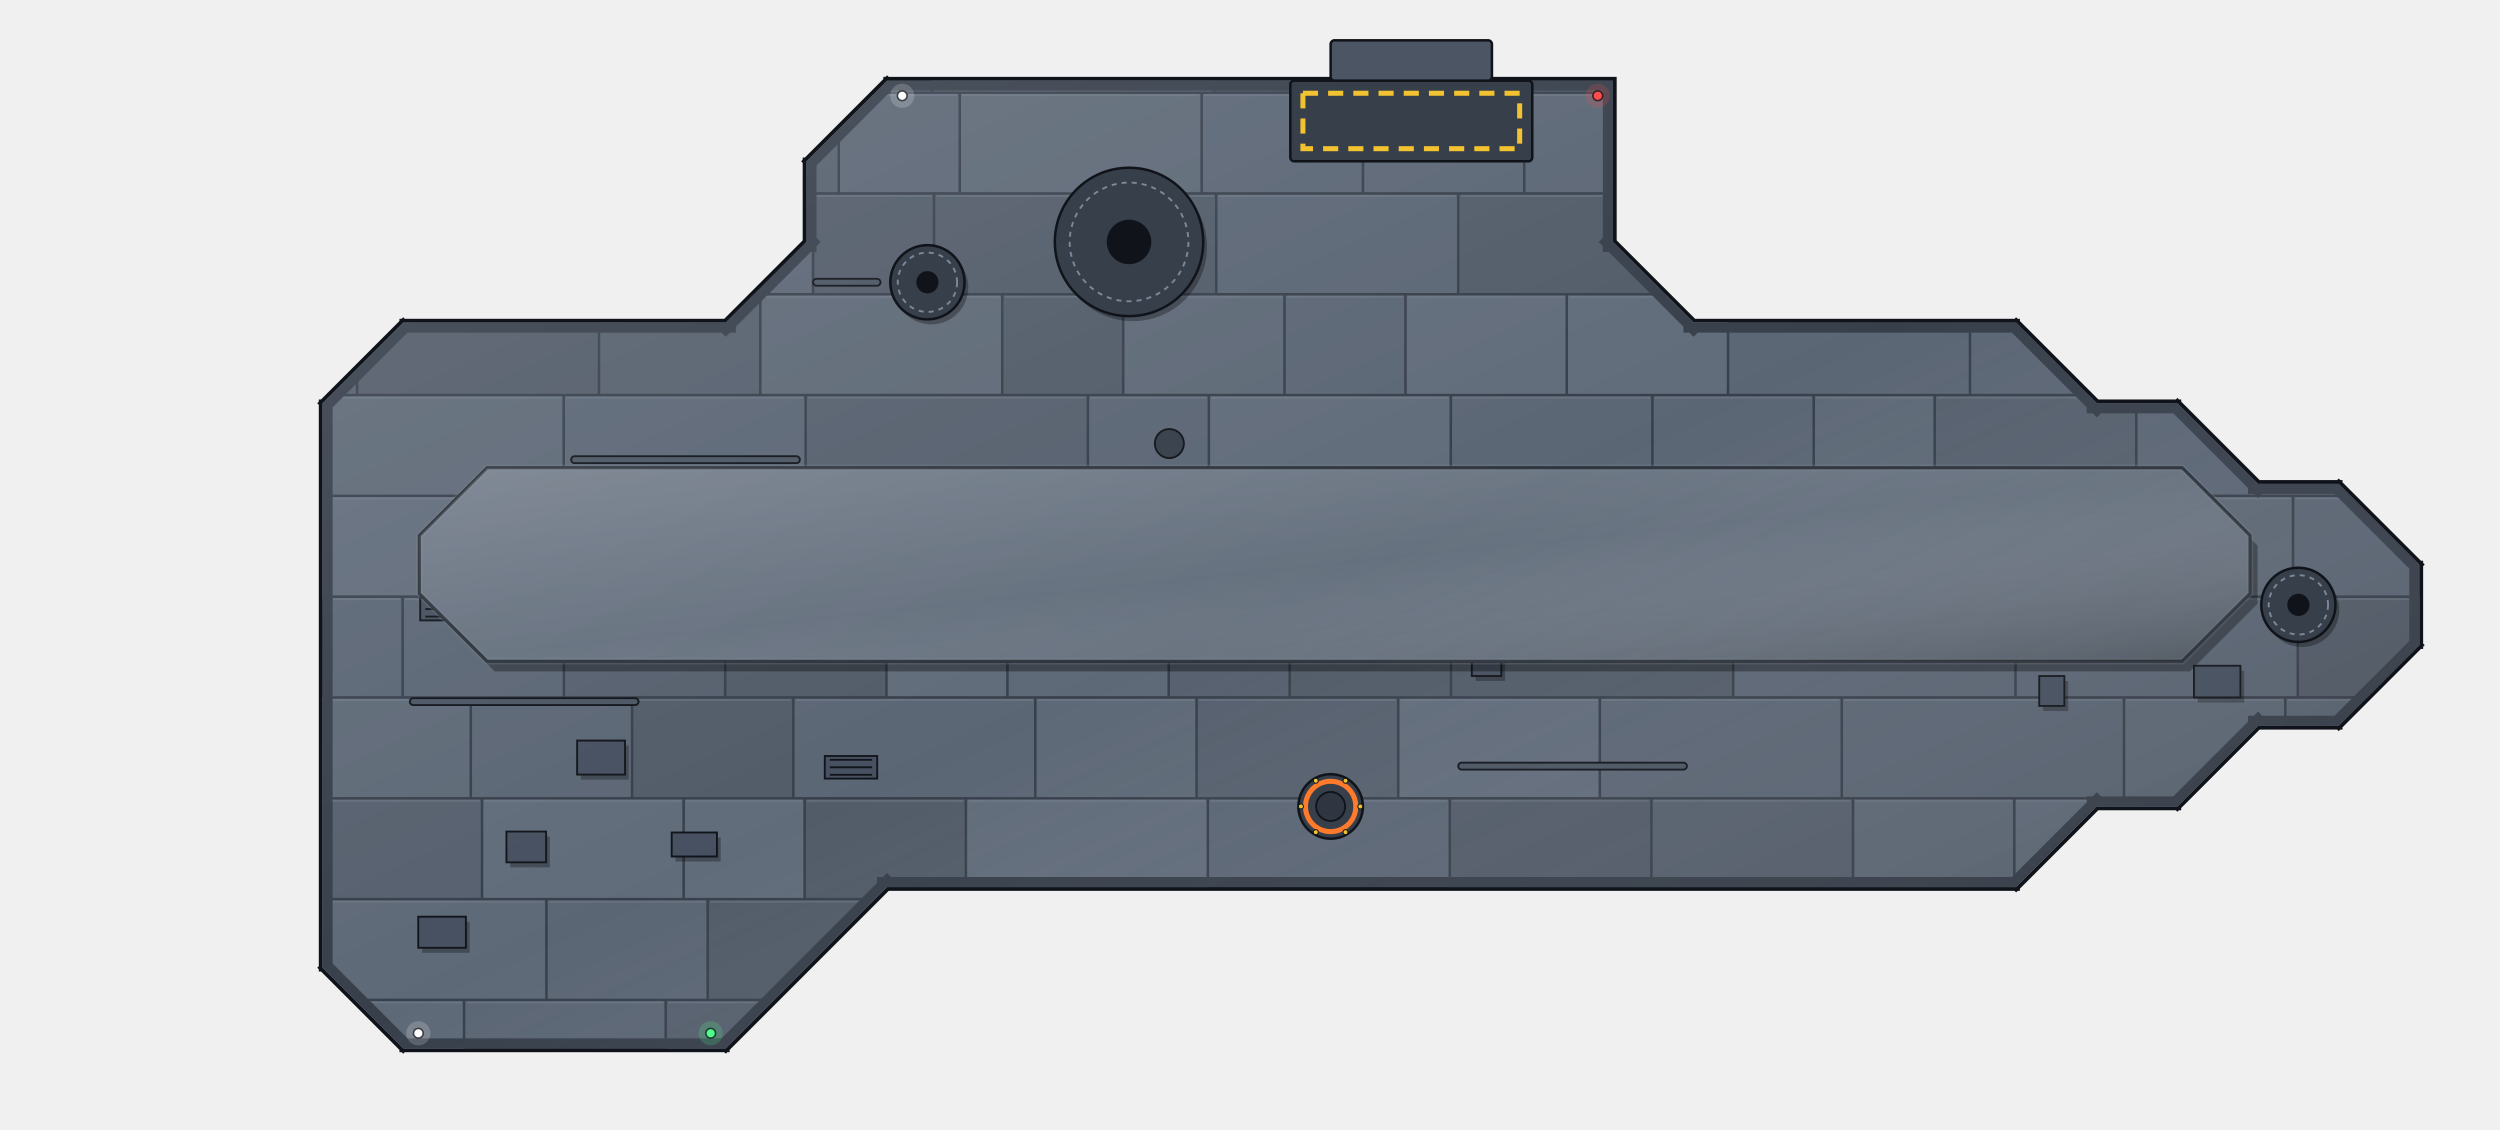
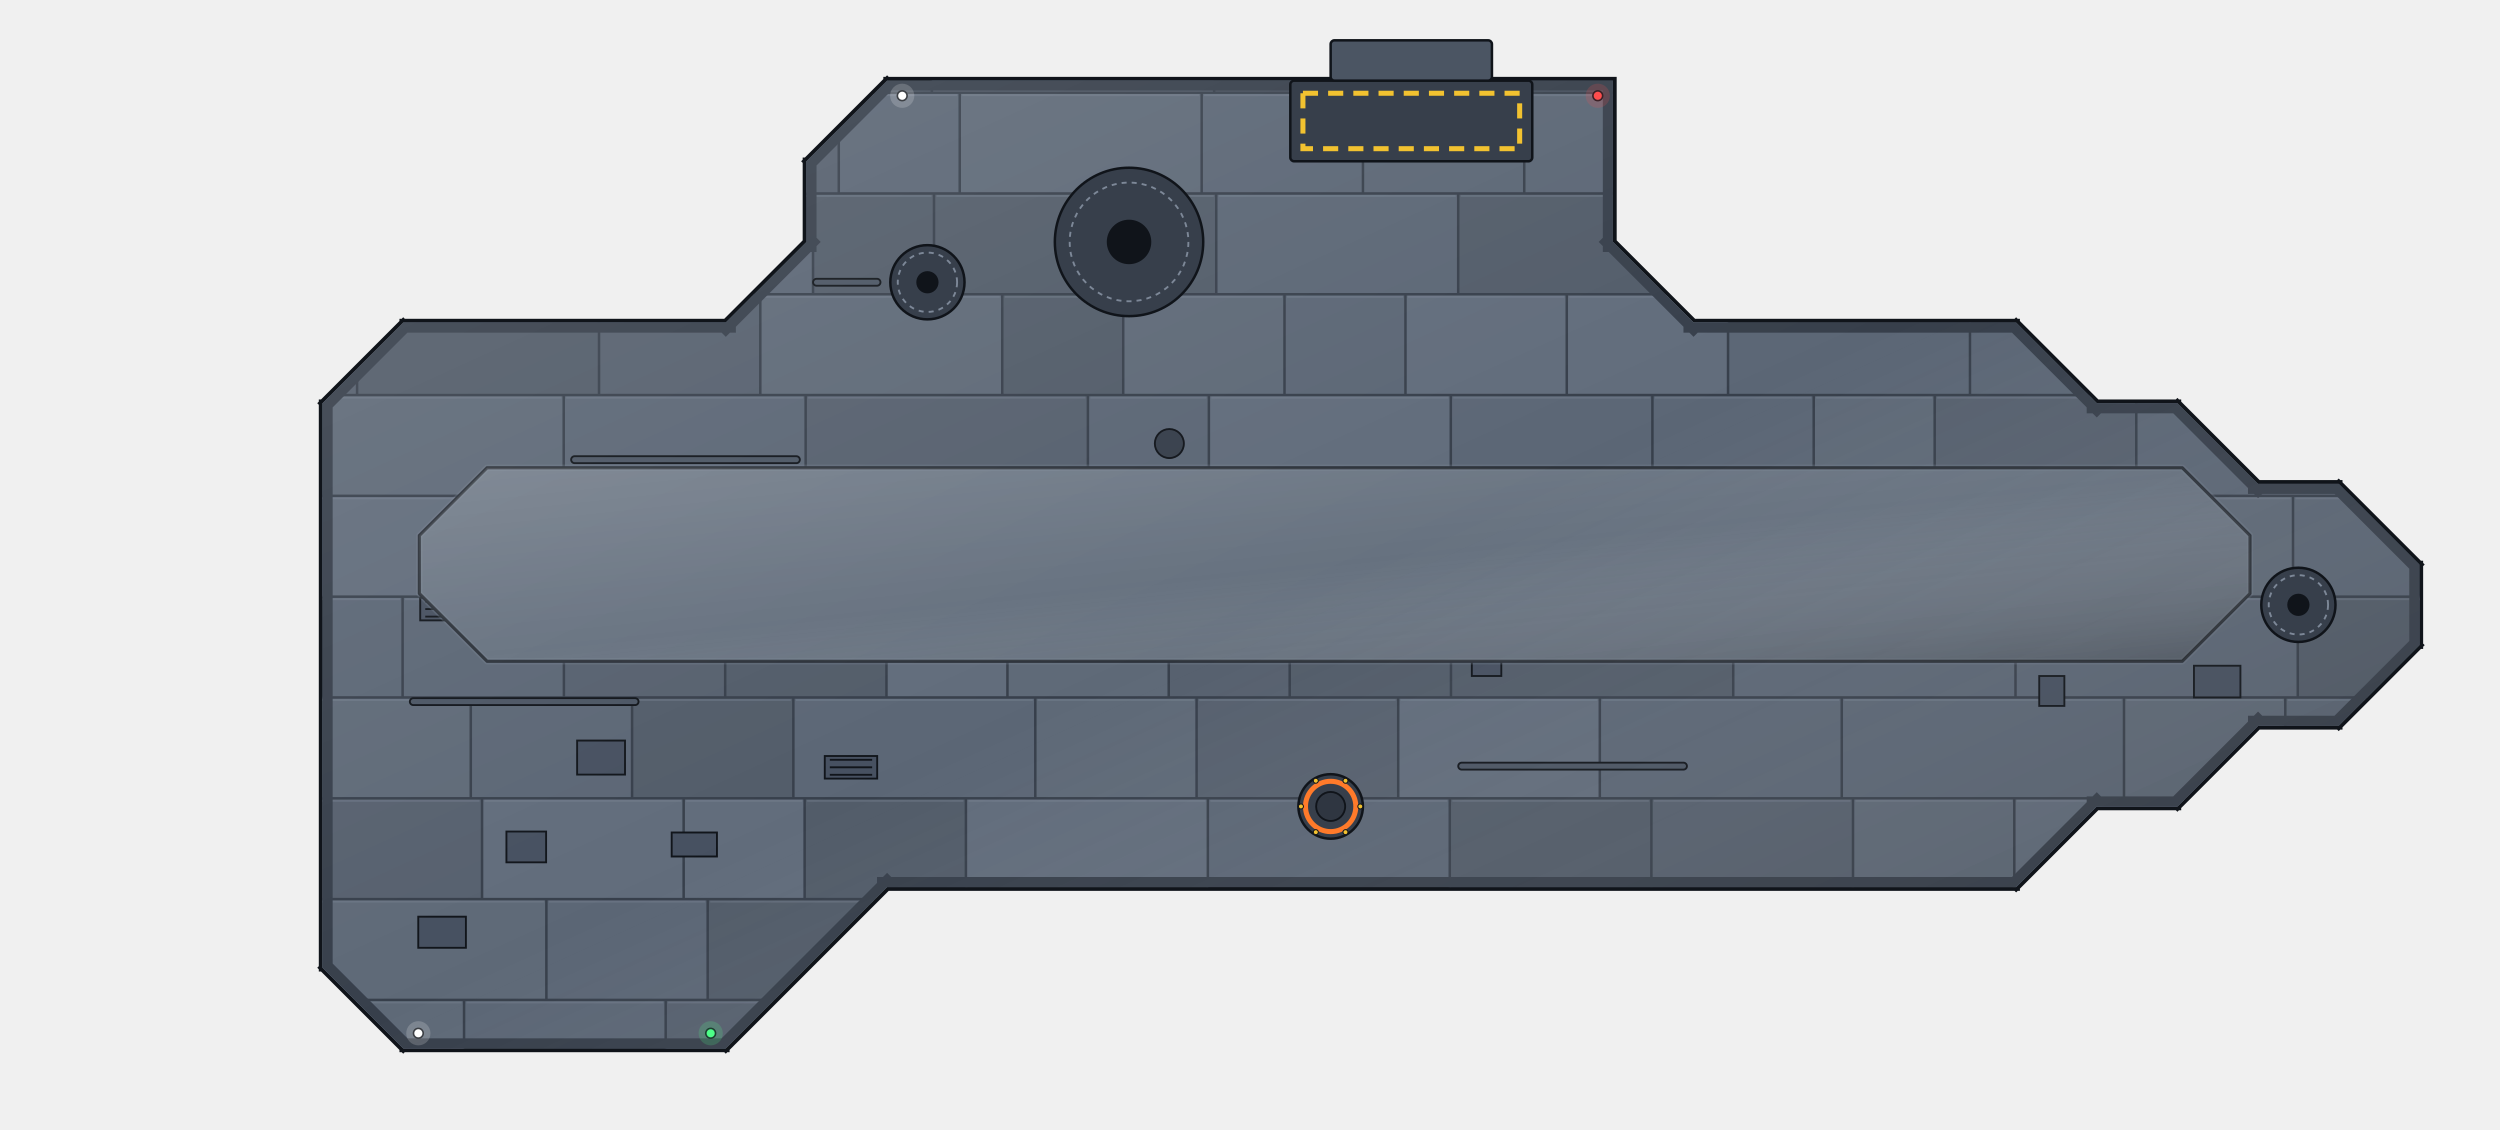
<svg xmlns="http://www.w3.org/2000/svg" width="1984" height="896" viewBox="-1088 -448 1984 896">
  <defs>
    <clipPath id="marauder_roof">
      <path d="M-768 -128L-832 -128L-768 -192ZM-832 -128h64v64h-64zM-832 -64h64v64h-64zM-832 0h64v64h-64zM-832 64h64v64h-64zM-832 128h64v64h-64zM-832 192h64v64h-64zM-832 256h64v64h-64zM-768 320L-768 384L-832 320ZM-768 -192h64v64h-64zM-768 -128h64v64h-64zM-768 -64h64v64h-64zM-768 0h64v64h-64zM-768 64h64v64h-64zM-768 128h64v64h-64zM-768 192h64v64h-64zM-768 256h64v64h-64zM-768 320h64v64h-64zM-704 -192h64v64h-64zM-704 -128h64v64h-64zM-704 -64h64v64h-64zM-704 0h64v64h-64zM-704 64h64v64h-64zM-704 128h64v64h-64zM-704 192h64v64h-64zM-704 256h64v64h-64zM-704 320h64v64h-64zM-640 -192h64v64h-64zM-640 -128h64v64h-64zM-640 -64h64v64h-64zM-640 0h64v64h-64zM-640 64h64v64h-64zM-640 128h64v64h-64zM-640 192h64v64h-64zM-640 256h64v64h-64zM-640 320h64v64h-64zM-576 -192h64v64h-64zM-576 -128h64v64h-64zM-576 -64h64v64h-64zM-576 0h64v64h-64zM-576 64h64v64h-64zM-576 128h64v64h-64zM-576 192h64v64h-64zM-576 256h64v64h-64zM-576 320h64v64h-64zM-448 -192L-512 -192L-448 -256ZM-512 -192h64v64h-64zM-512 -128h64v64h-64zM-512 -64h64v64h-64zM-512 0h64v64h-64zM-512 64h64v64h-64zM-512 128h64v64h-64zM-512 192h64v64h-64zM-512 256h64v64h-64zM-512 320L-448 320L-512 384ZM-384 -320L-448 -320L-384 -384ZM-448 -320h64v64h-64zM-448 -256h64v64h-64zM-448 -192h64v64h-64zM-448 -128h64v64h-64zM-448 -64h64v64h-64zM-448 0h64v64h-64zM-448 64h64v64h-64zM-448 128h64v64h-64zM-448 192h64v64h-64zM-448 256L-384 256L-448 320ZM-384 -384h64v64h-64zM-384 -320h64v64h-64zM-384 -256h64v64h-64zM-384 -192h64v64h-64zM-384 -128h64v64h-64zM-384 -64h64v64h-64zM-384 0h64v64h-64zM-384 64h64v64h-64zM-384 128h64v64h-64zM-384 192h64v64h-64zM-320 -384h64v64h-64zM-320 -320h64v64h-64zM-320 -256h64v64h-64zM-320 -192h64v64h-64zM-320 -128h64v64h-64zM-320 -64h64v64h-64zM-320 0h64v64h-64zM-320 64h64v64h-64zM-320 128h64v64h-64zM-320 192h64v64h-64zM-256 -384h64v64h-64zM-256 -320h64v64h-64zM-256 -256h64v64h-64zM-256 -192h64v64h-64zM-256 -128h64v64h-64zM-256 -64h64v64h-64zM-256 0h64v64h-64zM-256 64h64v64h-64zM-256 128h64v64h-64zM-256 192h64v64h-64zM-192 -384h64v64h-64zM-192 -320h64v64h-64zM-192 -256h64v64h-64zM-192 -192h64v64h-64zM-192 -128h64v64h-64zM-192 -64h64v64h-64zM-192 0h64v64h-64zM-192 64h64v64h-64zM-192 128h64v64h-64zM-192 192h64v64h-64zM-128 -384h64v64h-64zM-128 -320h64v64h-64zM-128 -256h64v64h-64zM-128 -192h64v64h-64zM-128 -128h64v64h-64zM-128 -64h64v64h-64zM-128 0h64v64h-64zM-128 64h64v64h-64zM-128 128h64v64h-64zM-128 192h64v64h-64zM-64 -384h64v64h-64zM-64 -320h64v64h-64zM-64 -256h64v64h-64zM-64 -192h64v64h-64zM-64 -128h64v64h-64zM-64 -64h64v64h-64zM-64 0h64v64h-64zM-64 64h64v64h-64zM-64 128h64v64h-64zM-64 192h64v64h-64zM0 -384h64v64h-64zM0 -320h64v64h-64zM0 -256h64v64h-64zM0 -192h64v64h-64zM0 -128h64v64h-64zM0 -64h64v64h-64zM0 0h64v64h-64zM0 64h64v64h-64zM0 128h64v64h-64zM0 192h64v64h-64zM64 -384h64v64h-64zM64 -320h64v64h-64zM64 -256h64v64h-64zM64 -192h64v64h-64zM64 -128h64v64h-64zM64 -64h64v64h-64zM64 0h64v64h-64zM64 64h64v64h-64zM64 128h64v64h-64zM64 192h64v64h-64zM128 -384h64v64h-64zM128 -320h64v64h-64zM128 -256h64v64h-64zM128 -192h64v64h-64zM128 -128h64v64h-64zM128 -64h64v64h-64zM128 0h64v64h-64zM128 64h64v64h-64zM128 128h64v64h-64zM128 192h64v64h-64zM192 -192L256 -192L192 -256ZM192 -192h64v64h-64zM192 -128h64v64h-64zM192 -64h64v64h-64zM192 0h64v64h-64zM192 64h64v64h-64zM192 128h64v64h-64zM192 192h64v64h-64zM256 -192h64v64h-64zM256 -128h64v64h-64zM256 -64h64v64h-64zM256 0h64v64h-64zM256 64h64v64h-64zM256 128h64v64h-64zM256 192h64v64h-64zM320 -192h64v64h-64zM320 -128h64v64h-64zM320 -64h64v64h-64zM320 0h64v64h-64zM320 64h64v64h-64zM320 128h64v64h-64zM320 192h64v64h-64zM384 -192h64v64h-64zM384 -128h64v64h-64zM384 -64h64v64h-64zM384 0h64v64h-64zM384 64h64v64h-64zM384 128h64v64h-64zM384 192h64v64h-64zM448 -192h64v64h-64zM448 -128h64v64h-64zM448 -64h64v64h-64zM448 0h64v64h-64zM448 64h64v64h-64zM448 128h64v64h-64zM448 192h64v64h-64zM512 -128L576 -128L512 -192ZM512 -128h64v64h-64zM512 -64h64v64h-64zM512 0h64v64h-64zM512 64h64v64h-64zM512 128h64v64h-64zM512 192L576 192L512 256ZM576 -128h64v64h-64zM576 -64h64v64h-64zM576 0h64v64h-64zM576 64h64v64h-64zM576 128h64v64h-64zM640 -64L704 -64L640 -128ZM640 -64h64v64h-64zM640 0h64v64h-64zM640 64h64v64h-64zM640 128L704 128L640 192ZM704 -64h64v64h-64zM704 0h64v64h-64zM704 64h64v64h-64zM768 0L832 0L768 -64ZM768 0h64v64h-64zM768 64L832 64L768 128Z" />
    </clipPath>
    <linearGradient id="marauder_sheen" x1="0" y1="0" x2="1" y2="1">
      <stop offset="0" stop-color="#ffffff" stop-opacity="0.12" />
      <stop offset="0.5" stop-color="#ffffff" stop-opacity="0" />
      <stop offset="1" stop-color="#000000" stop-opacity="0.22" />
    </linearGradient>
  </defs>
  <g id="base">
    <path d="M192 256L256 256M192 -320L192 -256M-640 384L-576 384M320 256L384 256M-832 0L-832 64M-704 -192L-640 -192M-512 -192L-448 -256M256 -192L192 -256M-448 -320L-448 -256M832 0L768 -64M-448 320L-512 384M-384 256L-448 320M-576 -192L-512 -192M384 -192L448 -192M-832 128L-832 192M-320 -384L-256 -384M832 64L768 128M-320 256L-256 256M-64 -384L0 -384M576 -128L512 -192M-64 256L0 256M64 -384L128 -384M-832 256L-832 320M64 256L128 256M576 -128L640 -128M-832 -128L-768 -192M-768 384L-704 384M704 -64L640 -128M128 -384L192 -384M192 -384L192 -320M128 256L192 256M256 -192L320 -192M384 256L448 256M-832 -64L-832 0M-448 -320L-384 -384M-704 384L-640 384M-192 -384L-128 -384M576 192L640 192M-192 256L-128 256M576 192L512 256M-576 384L-512 384M-832 64L-832 128M-128 -384L-64 -384M448 -192L512 -192M-832 192L-832 256M-128 256L-64 256M0 -384L64 -384M0 256L64 256M256 256L320 256M-768 384L-832 320M704 -64L768 -64M-640 -192L-576 -192M-832 -128L-832 -64M-768 -192L-704 -192M704 128L768 128M-384 -384L-320 -384M832 0L832 64M-384 256L-320 256M704 128L640 192M320 -192L384 -192M-256 -384L-192 -384M-256 256L-192 256M448 256L512 256" fill="none" stroke="#10141a" stroke-width="6" stroke-linecap="square" />
    <path d="M-768 -128L-832 -128L-768 -192ZM-832 -128h64v64h-64zM-832 -64h64v64h-64zM-832 0h64v64h-64zM-832 64h64v64h-64zM-832 128h64v64h-64zM-832 192h64v64h-64zM-832 256h64v64h-64zM-768 320L-768 384L-832 320ZM-768 -192h64v64h-64zM-768 -128h64v64h-64zM-768 -64h64v64h-64zM-768 0h64v64h-64zM-768 64h64v64h-64zM-768 128h64v64h-64zM-768 192h64v64h-64zM-768 256h64v64h-64zM-768 320h64v64h-64zM-704 -192h64v64h-64zM-704 -128h64v64h-64zM-704 -64h64v64h-64zM-704 0h64v64h-64zM-704 64h64v64h-64zM-704 128h64v64h-64zM-704 192h64v64h-64zM-704 256h64v64h-64zM-704 320h64v64h-64zM-640 -192h64v64h-64zM-640 -128h64v64h-64zM-640 -64h64v64h-64zM-640 0h64v64h-64zM-640 64h64v64h-64zM-640 128h64v64h-64zM-640 192h64v64h-64zM-640 256h64v64h-64zM-640 320h64v64h-64zM-576 -192h64v64h-64zM-576 -128h64v64h-64zM-576 -64h64v64h-64zM-576 0h64v64h-64zM-576 64h64v64h-64zM-576 128h64v64h-64zM-576 192h64v64h-64zM-576 256h64v64h-64zM-576 320h64v64h-64zM-448 -192L-512 -192L-448 -256ZM-512 -192h64v64h-64zM-512 -128h64v64h-64zM-512 -64h64v64h-64zM-512 0h64v64h-64zM-512 64h64v64h-64zM-512 128h64v64h-64zM-512 192h64v64h-64zM-512 256h64v64h-64zM-512 320L-448 320L-512 384ZM-384 -320L-448 -320L-384 -384ZM-448 -320h64v64h-64zM-448 -256h64v64h-64zM-448 -192h64v64h-64zM-448 -128h64v64h-64zM-448 -64h64v64h-64zM-448 0h64v64h-64zM-448 64h64v64h-64zM-448 128h64v64h-64zM-448 192h64v64h-64zM-448 256L-384 256L-448 320ZM-384 -384h64v64h-64zM-384 -320h64v64h-64zM-384 -256h64v64h-64zM-384 -192h64v64h-64zM-384 -128h64v64h-64zM-384 -64h64v64h-64zM-384 0h64v64h-64zM-384 64h64v64h-64zM-384 128h64v64h-64zM-384 192h64v64h-64zM-320 -384h64v64h-64zM-320 -320h64v64h-64zM-320 -256h64v64h-64zM-320 -192h64v64h-64zM-320 -128h64v64h-64zM-320 -64h64v64h-64zM-320 0h64v64h-64zM-320 64h64v64h-64zM-320 128h64v64h-64zM-320 192h64v64h-64zM-256 -384h64v64h-64zM-256 -320h64v64h-64zM-256 -256h64v64h-64zM-256 -192h64v64h-64zM-256 -128h64v64h-64zM-256 -64h64v64h-64zM-256 0h64v64h-64zM-256 64h64v64h-64zM-256 128h64v64h-64zM-256 192h64v64h-64zM-192 -384h64v64h-64zM-192 -320h64v64h-64zM-192 -256h64v64h-64zM-192 -192h64v64h-64zM-192 -128h64v64h-64zM-192 -64h64v64h-64zM-192 0h64v64h-64zM-192 64h64v64h-64zM-192 128h64v64h-64zM-192 192h64v64h-64zM-128 -384h64v64h-64zM-128 -320h64v64h-64zM-128 -256h64v64h-64zM-128 -192h64v64h-64zM-128 -128h64v64h-64zM-128 -64h64v64h-64zM-128 0h64v64h-64zM-128 64h64v64h-64zM-128 128h64v64h-64zM-128 192h64v64h-64zM-64 -384h64v64h-64zM-64 -320h64v64h-64zM-64 -256h64v64h-64zM-64 -192h64v64h-64zM-64 -128h64v64h-64zM-64 -64h64v64h-64zM-64 0h64v64h-64zM-64 64h64v64h-64zM-64 128h64v64h-64zM-64 192h64v64h-64zM0 -384h64v64h-64zM0 -320h64v64h-64zM0 -256h64v64h-64zM0 -192h64v64h-64zM0 -128h64v64h-64zM0 -64h64v64h-64zM0 0h64v64h-64zM0 64h64v64h-64zM0 128h64v64h-64zM0 192h64v64h-64zM64 -384h64v64h-64zM64 -320h64v64h-64zM64 -256h64v64h-64zM64 -192h64v64h-64zM64 -128h64v64h-64zM64 -64h64v64h-64zM64 0h64v64h-64zM64 64h64v64h-64zM64 128h64v64h-64zM64 192h64v64h-64zM128 -384h64v64h-64zM128 -320h64v64h-64zM128 -256h64v64h-64zM128 -192h64v64h-64zM128 -128h64v64h-64zM128 -64h64v64h-64zM128 0h64v64h-64zM128 64h64v64h-64zM128 128h64v64h-64zM128 192h64v64h-64zM192 -192L256 -192L192 -256ZM192 -192h64v64h-64zM192 -128h64v64h-64zM192 -64h64v64h-64zM192 0h64v64h-64zM192 64h64v64h-64zM192 128h64v64h-64zM192 192h64v64h-64zM256 -192h64v64h-64zM256 -128h64v64h-64zM256 -64h64v64h-64zM256 0h64v64h-64zM256 64h64v64h-64zM256 128h64v64h-64zM256 192h64v64h-64zM320 -192h64v64h-64zM320 -128h64v64h-64zM320 -64h64v64h-64zM320 0h64v64h-64zM320 64h64v64h-64zM320 128h64v64h-64zM320 192h64v64h-64zM384 -192h64v64h-64zM384 -128h64v64h-64zM384 -64h64v64h-64zM384 0h64v64h-64zM384 64h64v64h-64zM384 128h64v64h-64zM384 192h64v64h-64zM448 -192h64v64h-64zM448 -128h64v64h-64zM448 -64h64v64h-64zM448 0h64v64h-64zM448 64h64v64h-64zM448 128h64v64h-64zM448 192h64v64h-64zM512 -128L576 -128L512 -192ZM512 -128h64v64h-64zM512 -64h64v64h-64zM512 0h64v64h-64zM512 64h64v64h-64zM512 128h64v64h-64zM512 192L576 192L512 256ZM576 -128h64v64h-64zM576 -64h64v64h-64zM576 0h64v64h-64zM576 64h64v64h-64zM576 128h64v64h-64zM640 -64L704 -64L640 -128ZM640 -64h64v64h-64zM640 0h64v64h-64zM640 64h64v64h-64zM640 128L704 128L640 192ZM704 -64h64v64h-64zM704 0h64v64h-64zM704 64h64v64h-64zM768 0L832 0L768 -64ZM768 0h64v64h-64zM768 64L832 64L768 128Z" fill="#5b6675" />
    <g clip-path="url(#marauder_roof)">
      <path d="M-124.46 -454.47h160v80h-160zM-614.36 -374.47h192v80h-192zM-932.62 -214.47h128v80h-128zM-612.62 -214.47h128v80h-128zM-448.64 -134.47h224v80h-224zM447.36 -134.47h160v80h-160zM831.36 -134.47h224v80h-224zM-100.27 -54.47h192v80h-192zM347.73 -54.47h160v80h-160zM-640.5 25.53h128v80h-128zM-160.5 25.53h96v80h-96zM-138.39 105.53h160v80h-160zM-897.45 185.53h192v80h-192zM222.55 185.53h160v80h-160zM-559.73 345.53h128v80h-128zM16.27 345.53h192v80h-192z" fill="#56606e" />
      <path d="M-828.46 -454.47h160v80h-160zM-348.46 -454.47h224v80h-224zM-934.36 -374.47h128v80h-128zM-806.36 -374.47h192v80h-192zM27.38 -214.47h128v80h-128zM155.38 -214.47h128v80h-128zM-128.64 -134.47h192v80h-192zM-868.27 -54.47h224v80h-224zM-228.27 -54.47h128v80h-128zM-384.5 25.53h96v80h-96zM21.61 105.53h160v80h-160zM-705.45 185.53h160v80h-160zM-545.45 185.53h96v80h-96zM-321.45 185.53h192v80h-192zM510.55 185.53h160v80h-160zM-238.39 265.53h128v80h-128zM17.61 265.53h96v80h-96zM113.61 265.53h128v80h-128zM241.61 265.53h160v80h-160zM-175.73 345.53h192v80h-192zM720.27 345.53h128v80h-128z" fill="#616c7b" />
      <path d="M345.64 -374.47h128v80h-128zM-442.78 -294.47h96v80h-96zM-346.78 -294.47h224v80h-224zM69.22 -294.47h160v80h-160zM581.22 -294.47h160v80h-160zM-804.62 -214.47h192v80h-192zM-292.62 -214.47h96v80h-96zM-644.27 -54.47h160v80h-160zM-512.5 25.53h128v80h-128zM-64.5 25.53h128v80h-128zM63.5 25.53h224v80h-224zM735.5 25.53h192v80h-192zM-586.39 105.53h128v80h-128zM-449.45 185.53h128v80h-128zM62.55 185.53h160v80h-160zM-526.39 265.53h128v80h-128zM-398.39 265.53h160v80h-160zM-431.73 345.53h96v80h-96zM-335.73 345.53h160v80h-160z" fill="#525c69" />
      <path d="M227.54 -454.47h224v80h-224zM451.54 -454.47h128v80h-128zM579.54 -454.47h160v80h-160zM739.54 -454.47h128v80h-128zM-326.36 -374.47h192v80h-192zM601.64 -374.47h224v80h-224zM741.22 -294.47h192v80h-192zM-484.62 -214.47h192v80h-192zM-196.62 -214.47h128v80h-128zM-864.64 -134.47h224v80h-224zM351.36 -134.47h96v80h-96zM-484.27 -54.47h128v80h-128zM91.73 -54.47h128v80h-128zM219.73 -54.47h128v80h-128zM507.73 -54.47h224v80h-224zM-288.5 25.53h128v80h-128zM-842.39 105.53h128v80h-128zM-266.39 105.53h128v80h-128zM597.61 105.53h128v80h-128zM382.55 185.53h128v80h-128zM-878.39 265.53h224v80h-224zM-110.39 265.53h128v80h-128zM401.61 265.53h224v80h-224zM-879.73 345.53h160v80h-160zM304.27 345.53h160v80h-160z" fill="#5e6977" />
      <path d="M-956.46 -454.47v80M-828.46 -454.47v80M-668.46 -454.47v80M-572.46 -454.47v80M-348.46 -454.47v80M-124.46 -454.47v80M35.54 -454.47v80M227.54 -454.47v80M451.54 -454.47v80M579.54 -454.47v80M739.54 -454.47v80M-960 -454.47H896M-934.36 -374.47v80M-806.36 -374.47v80M-614.36 -374.47v80M-422.36 -374.47v80M-326.36 -374.47v80M-134.36 -374.47v80M-6.36 -374.47v80M121.64 -374.47v80M345.64 -374.47v80M473.64 -374.47v80M601.64 -374.47v80M825.64 -374.47v80M-960 -374.47H896M-922.78 -294.47v80M-794.78 -294.47v80M-634.78 -294.47v80M-442.78 -294.47v80M-346.78 -294.47v80M-122.78 -294.47v80M69.22 -294.47v80M229.22 -294.47v80M357.22 -294.47v80M485.22 -294.47v80M581.22 -294.47v80M741.22 -294.47v80M-960 -294.47H896M-932.62 -214.47v80M-804.62 -214.47v80M-612.62 -214.47v80M-484.62 -214.47v80M-292.62 -214.47v80M-196.62 -214.47v80M-68.62 -214.47v80M27.38 -214.47v80M155.38 -214.47v80M283.38 -214.47v80M475.38 -214.47v80M699.38 -214.47v80M827.38 -214.47v80M-960 -214.47H896M-864.64 -134.47v80M-640.64 -134.47v80M-448.64 -134.47v80M-224.64 -134.47v80M-128.64 -134.47v80M63.36 -134.47v80M223.36 -134.47v80M351.36 -134.47v80M447.36 -134.47v80M607.36 -134.47v80M831.36 -134.47v80M-960 -134.47H896M-868.27 -54.47v80M-644.27 -54.47v80M-484.27 -54.47v80M-356.27 -54.47v80M-228.27 -54.47v80M-100.27 -54.47v80M91.73 -54.47v80M219.73 -54.47v80M347.73 -54.47v80M507.73 -54.47v80M731.73 -54.47v80M-960 -54.47H896M-928.5 25.53v80M-768.5 25.53v80M-640.5 25.53v80M-512.5 25.53v80M-384.5 25.53v80M-288.5 25.53v80M-160.5 25.53v80M-64.5 25.53v80M63.5 25.53v80M287.5 25.53v80M511.5 25.53v80M735.5 25.53v80M-960 25.53H896M-842.39 105.53v80M-714.39 105.53v80M-586.39 105.53v80M-458.39 105.53v80M-266.39 105.53v80M-138.39 105.53v80M21.61 105.53v80M181.61 105.53v80M373.61 105.53v80M597.61 105.53v80M725.61 105.53v80M-960 105.53H896M-897.45 185.53v80M-705.45 185.53v80M-545.45 185.53v80M-449.45 185.53v80M-321.45 185.53v80M-129.45 185.53v80M62.55 185.53v80M222.55 185.53v80M382.55 185.53v80M510.55 185.53v80M670.55 185.53v80M798.55 185.53v80M-960 185.53H896M-878.39 265.53v80M-654.39 265.53v80M-526.39 265.53v80M-398.39 265.53v80M-238.39 265.53v80M-110.39 265.53v80M17.61 265.53v80M113.61 265.53v80M241.61 265.53v80M401.61 265.53v80M625.61 265.53v80M-960 265.53H896M-879.73 345.53v80M-719.73 345.53v80M-559.73 345.53v80M-431.73 345.53v80M-335.73 345.53v80M-175.73 345.53v80M16.27 345.53v80M208.27 345.53v80M304.27 345.53v80M464.27 345.53v80M624.27 345.53v80M720.27 345.53v80M-960 345.53H896" fill="none" stroke="#373f4b" stroke-width="2" />
      <path d="M-954.46 -452.47h124M-826.46 -452.47h156M-666.46 -452.47h92M-570.46 -452.47h220M-346.46 -452.47h220M-122.46 -452.47h156M37.54 -452.47h188M229.54 -452.47h220M453.54 -452.47h124M581.54 -452.47h156M741.54 -452.47h124M-932.36 -372.47h124M-804.36 -372.47h188M-612.36 -372.47h188M-420.36 -372.47h92M-324.36 -372.47h188M-132.36 -372.47h124M-4.36 -372.47h124M123.64 -372.47h220M347.64 -372.47h124M475.64 -372.47h124M603.64 -372.47h220M827.64 -372.47h156M-920.78 -292.47h124M-792.78 -292.47h156M-632.78 -292.47h188M-440.78 -292.47h92M-344.78 -292.47h220M-120.78 -292.47h188M71.22 -292.47h156M231.22 -292.47h124M359.22 -292.47h124M487.22 -292.47h92M583.22 -292.47h156M743.22 -292.47h188M-930.62 -212.47h124M-802.62 -212.47h188M-610.62 -212.47h124M-482.62 -212.47h188M-290.62 -212.47h92M-194.62 -212.47h124M-66.62 -212.47h92M29.38 -212.47h124M157.38 -212.47h124M285.38 -212.47h188M477.38 -212.47h220M701.38 -212.47h124M829.38 -212.47h156M-862.64 -132.47h220M-638.64 -132.47h188M-446.64 -132.47h220M-222.64 -132.47h92M-126.64 -132.47h188M65.36 -132.47h156M225.36 -132.47h124M353.36 -132.47h92M449.36 -132.47h156M609.36 -132.47h220M833.36 -132.47h220M-866.27 -52.47h220M-642.27 -52.47h156M-482.27 -52.47h124M-354.27 -52.47h124M-226.27 -52.47h124M-98.27 -52.47h188M93.73 -52.47h124M221.73 -52.47h124M349.73 -52.47h156M509.73 -52.47h220M733.73 -52.47h220M-926.5 27.53h156M-766.5 27.53h124M-638.5 27.53h124M-510.5 27.53h124M-382.5 27.53h92M-286.5 27.53h124M-158.5 27.53h92M-62.5 27.53h124M65.5 27.53h220M289.5 27.53h220M513.5 27.53h220M737.5 27.53h188M-840.39 107.53h124M-712.39 107.53h124M-584.39 107.53h124M-456.39 107.53h188M-264.39 107.53h124M-136.39 107.53h156M23.61 107.53h156M183.61 107.53h188M375.61 107.53h220M599.61 107.53h124M727.61 107.53h188M-895.45 187.53h188M-703.45 187.53h156M-543.45 187.53h92M-447.45 187.53h124M-319.45 187.53h188M-127.45 187.53h188M64.55 187.53h156M224.55 187.53h156M384.55 187.53h124M512.55 187.53h156M672.55 187.53h124M800.55 187.53h92M-876.39 267.53h220M-652.39 267.53h124M-524.39 267.53h124M-396.39 267.53h156M-236.39 267.53h124M-108.39 267.53h124M19.61 267.53h92M115.61 267.53h124M243.61 267.53h156M403.61 267.53h220M627.61 267.53h220M-877.73 347.53h156M-717.73 347.53h156M-557.73 347.53h124M-429.73 347.53h92M-333.73 347.53h156M-173.73 347.53h188M18.27 347.53h188M210.27 347.53h92M306.27 347.53h156M466.27 347.53h156M626.27 347.53h92M722.27 347.53h124" fill="none" stroke="#7d8898" stroke-width="1.5" opacity="0.35" />
      <path d="M192 256L256 256M192 -320L192 -256M-640 384L-576 384M320 256L384 256M-832 0L-832 64M-704 -192L-640 -192M-512 -192L-448 -256M256 -192L192 -256M-448 -320L-448 -256M832 0L768 -64M-448 320L-512 384M-384 256L-448 320M-576 -192L-512 -192M384 -192L448 -192M-832 128L-832 192M-320 -384L-256 -384M832 64L768 128M-320 256L-256 256M-64 -384L0 -384M576 -128L512 -192M-64 256L0 256M64 -384L128 -384M-832 256L-832 320M64 256L128 256M576 -128L640 -128M-832 -128L-768 -192M-768 384L-704 384M704 -64L640 -128M128 -384L192 -384M192 -384L192 -320M128 256L192 256M256 -192L320 -192M384 256L448 256M-832 -64L-832 0M-448 -320L-384 -384M-704 384L-640 384M-192 -384L-128 -384M576 192L640 192M-192 256L-128 256M576 192L512 256M-576 384L-512 384M-832 64L-832 128M-128 -384L-64 -384M448 -192L512 -192M-832 192L-832 256M-128 256L-64 256M0 -384L64 -384M0 256L64 256M256 256L320 256M-768 384L-832 320M704 -64L768 -64M-640 -192L-576 -192M-832 -128L-832 -64M-768 -192L-704 -192M704 128L768 128M-384 -384L-320 -384M832 0L832 64M-384 256L-320 256M704 128L640 192M320 -192L384 -192M-256 -384L-192 -384M-256 256L-192 256M448 256L512 256" fill="none" stroke="#373f4b" stroke-width="16" stroke-linecap="square" />
-       <path d="M-753.07 283.49h37.81v24.67h-37.81zM-683.1 215.89h31.49v24.46h-31.49zM-626.99 143.72h38v27.02h-38zM-551.95 216.68h35.92v19.04h-35.92zM-425.91 -37.77h31.76v25.47h-31.76zM83.04 74.73h23.4v17.74h-23.4zM204.95 -51.83h24.85v27.63h-24.85zM533.33 92.48h19.95v23.76h-19.95zM656.12 84.32h36.88v25.15h-36.88z" fill="#000000" opacity="0.3" />
      <path d="M-760 108.8h176M-632 -83.2h176M-440 -224h48M-376 32h176M72 160h176" fill="none" stroke="#10141a" stroke-width="7" stroke-linecap="round" />
      <path d="M-760 108.8h176M-632 -83.2h176M-440 -224h48M-376 32h176M72 160h176" fill="none" stroke="#4b5563" stroke-width="4" stroke-linecap="round" />
      <path d="M-754.52 26.41h41.6v17.92h-41.6zM-756.07 279.49h37.81v24.67h-37.81zM-686.1 211.89h31.49v24.46h-31.49zM-629.99 139.72h38v27.02h-38zM-554.95 212.68h35.92v19.04h-35.92zM-428.91 -41.77h31.76v25.47h-31.76zM-433.46 151.97h41.6v17.92h-41.6zM80.04 70.73h23.4v17.74h-23.4zM201.95 -55.83h24.85v27.63h-24.85zM530.33 88.48h19.95v23.76h-19.95zM653.12 80.32h36.88v25.15h-36.88z" fill="#465060" stroke="#10141a" stroke-width="1.5" />
      <path d="M-750.52 29.41h33.6M-750.52 35.37h33.6M-750.52 41.33h33.6M-429.46 154.97h33.6M-429.46 160.93h33.6M-429.46 166.89h33.6" fill="none" stroke="#10141a" stroke-width="1.5" />
      <path d="M-619.52 -32a11.52 11.52 0 1 0 23.04 0a11.52 11.52 0 1 0 -23.04 0zM-555.52 32a11.52 11.52 0 1 0 23.04 0a11.52 11.52 0 1 0 -23.04 0zM-235.52 32a11.52 11.52 0 1 0 23.04 0a11.52 11.52 0 1 0 -23.04 0zM-171.52 -96a11.52 11.52 0 1 0 23.04 0a11.52 11.52 0 1 0 -23.04 0z" fill="#373f4b" stroke="#10141a" stroke-width="1.5" />
-       <polygon points="-749.2,-15.04 -695.44,-68.8 649.84,-68.8 703.6,-15.04 703.6,31.04 649.84,84.8 -695.44,84.8 -749.2,31.04" fill="#000000" opacity="0.35" />
      <polygon points="-755.2,-23.04 -701.44,-76.8 643.84,-76.8 697.6,-23.04 697.6,23.04 643.84,76.8 -701.44,76.8 -755.2,23.04" fill="#66717f" stroke="#10141a" stroke-width="2.5" stroke-linejoin="round" />
      <polygon points="-755.2,-23.04 -701.44,-76.8 643.84,-76.8 697.6,-23.04 697.6,23.04 643.84,76.8 -701.44,76.8 -755.2,23.04" fill="none" stroke="#7d8898" stroke-width="5" stroke-linejoin="round" opacity="0.25" />
      <polygon points="-755.2,-23.04 -701.44,-76.8 643.84,-76.8 697.6,-23.04 697.6,23.04 643.84,76.8 -701.44,76.8 -755.2,23.04" fill="url(#marauder_sheen)" />
      <rect x="-832" y="-384" width="1664" height="768" fill="url(#marauder_sheen)" />
    </g>
    <circle cx="-32" cy="192" r="25.6" fill="#373f4b" stroke="#10141a" stroke-width="2" />
    <circle cx="-32" cy="192" r="19.97" fill="none" stroke="#ff7a2a" stroke-width="4" />
    <circle cx="-32" cy="192" r="11.52" fill="#2f3641" stroke="#10141a" stroke-width="1.5" />
    <circle cx="-8.45" cy="192" r="2" fill="#f2c230" stroke="#10141a" stroke-width="0.8" />
    <circle cx="-20.22" cy="212.4" r="2" fill="#f2c230" stroke="#10141a" stroke-width="0.8" />
    <circle cx="-43.78" cy="212.4" r="2" fill="#f2c230" stroke="#10141a" stroke-width="0.8" />
    <circle cx="-55.55" cy="192" r="2" fill="#f2c230" stroke="#10141a" stroke-width="0.8" />
    <circle cx="-43.78" cy="171.6" r="2" fill="#f2c230" stroke="#10141a" stroke-width="0.8" />
    <circle cx="-20.22" cy="171.6" r="2" fill="#f2c230" stroke="#10141a" stroke-width="0.8" />
-     <circle cx="-189" cy="-252" r="58.88" fill="#000000" opacity="0.3" />
    <circle cx="-192" cy="-256" r="58.88" fill="#373f4b" stroke="#10141a" stroke-width="2" />
    <circle cx="-192" cy="-256" r="47.1" fill="none" stroke="#7d8898" stroke-width="1.5" stroke-dasharray="4 4" />
    <circle cx="-192" cy="-256" r="17.66" fill="#10141a" />
-     <circle cx="-349" cy="-220" r="29.44" fill="#000000" opacity="0.3" />
    <circle cx="-352" cy="-224" r="29.44" fill="#373f4b" stroke="#10141a" stroke-width="2" />
    <circle cx="-352" cy="-224" r="23.55" fill="none" stroke="#7d8898" stroke-width="1.5" stroke-dasharray="4 4" />
    <circle cx="-352" cy="-224" r="8.83" fill="#10141a" />
-     <circle cx="739" cy="36" r="29.44" fill="#000000" opacity="0.3" />
    <circle cx="736" cy="32" r="29.44" fill="#373f4b" stroke="#10141a" stroke-width="2" />
    <circle cx="736" cy="32" r="23.55" fill="none" stroke="#7d8898" stroke-width="1.5" stroke-dasharray="4 4" />
    <circle cx="736" cy="32" r="8.83" fill="#10141a" />
    <rect x="-64" y="-384" width="192" height="64" rx="3" fill="#373f4b" stroke="#10141a" stroke-width="2" />
    <rect x="-54" y="-374" width="172" height="44" fill="none" stroke="#f2c230" stroke-width="4" stroke-dasharray="12 8" />
    <rect x="-32" y="-416" width="128" height="32" rx="3" fill="#4b5563" stroke="#10141a" stroke-width="2" />
    <circle cx="180" cy="-372" r="4" fill="#1b2028" stroke="#10141a" stroke-width="1" />
    <circle cx="-372" cy="-372" r="4" fill="#1b2028" stroke="#10141a" stroke-width="1" />
    <circle cx="-524" cy="372" r="4" fill="#1b2028" stroke="#10141a" stroke-width="1" />
    <circle cx="-756" cy="372" r="4" fill="#1b2028" stroke="#10141a" stroke-width="1" />
  </g>
  <g id="emissive">
    <g data-light="glow">
      <circle cx="180" cy="-372" r="9.6" fill="#ff4d4d" opacity="0.18" />
      <circle cx="180" cy="-372" r="3.2" fill="#ff4d4d" />
    </g>
    <g data-light="glow">
      <circle cx="-372" cy="-372" r="9.6" fill="#ffffff" opacity="0.18" />
      <circle cx="-372" cy="-372" r="3.2" fill="#ffffff" />
    </g>
    <g data-light="glow">
      <circle cx="-524" cy="372" r="9.6" fill="#4dff88" opacity="0.18" />
      <circle cx="-524" cy="372" r="3.2" fill="#4dff88" />
    </g>
    <g data-light="glow">
      <circle cx="-756" cy="372" r="9.6" fill="#ffffff" opacity="0.18" />
      <circle cx="-756" cy="372" r="3.2" fill="#ffffff" />
    </g>
  </g>
</svg>
